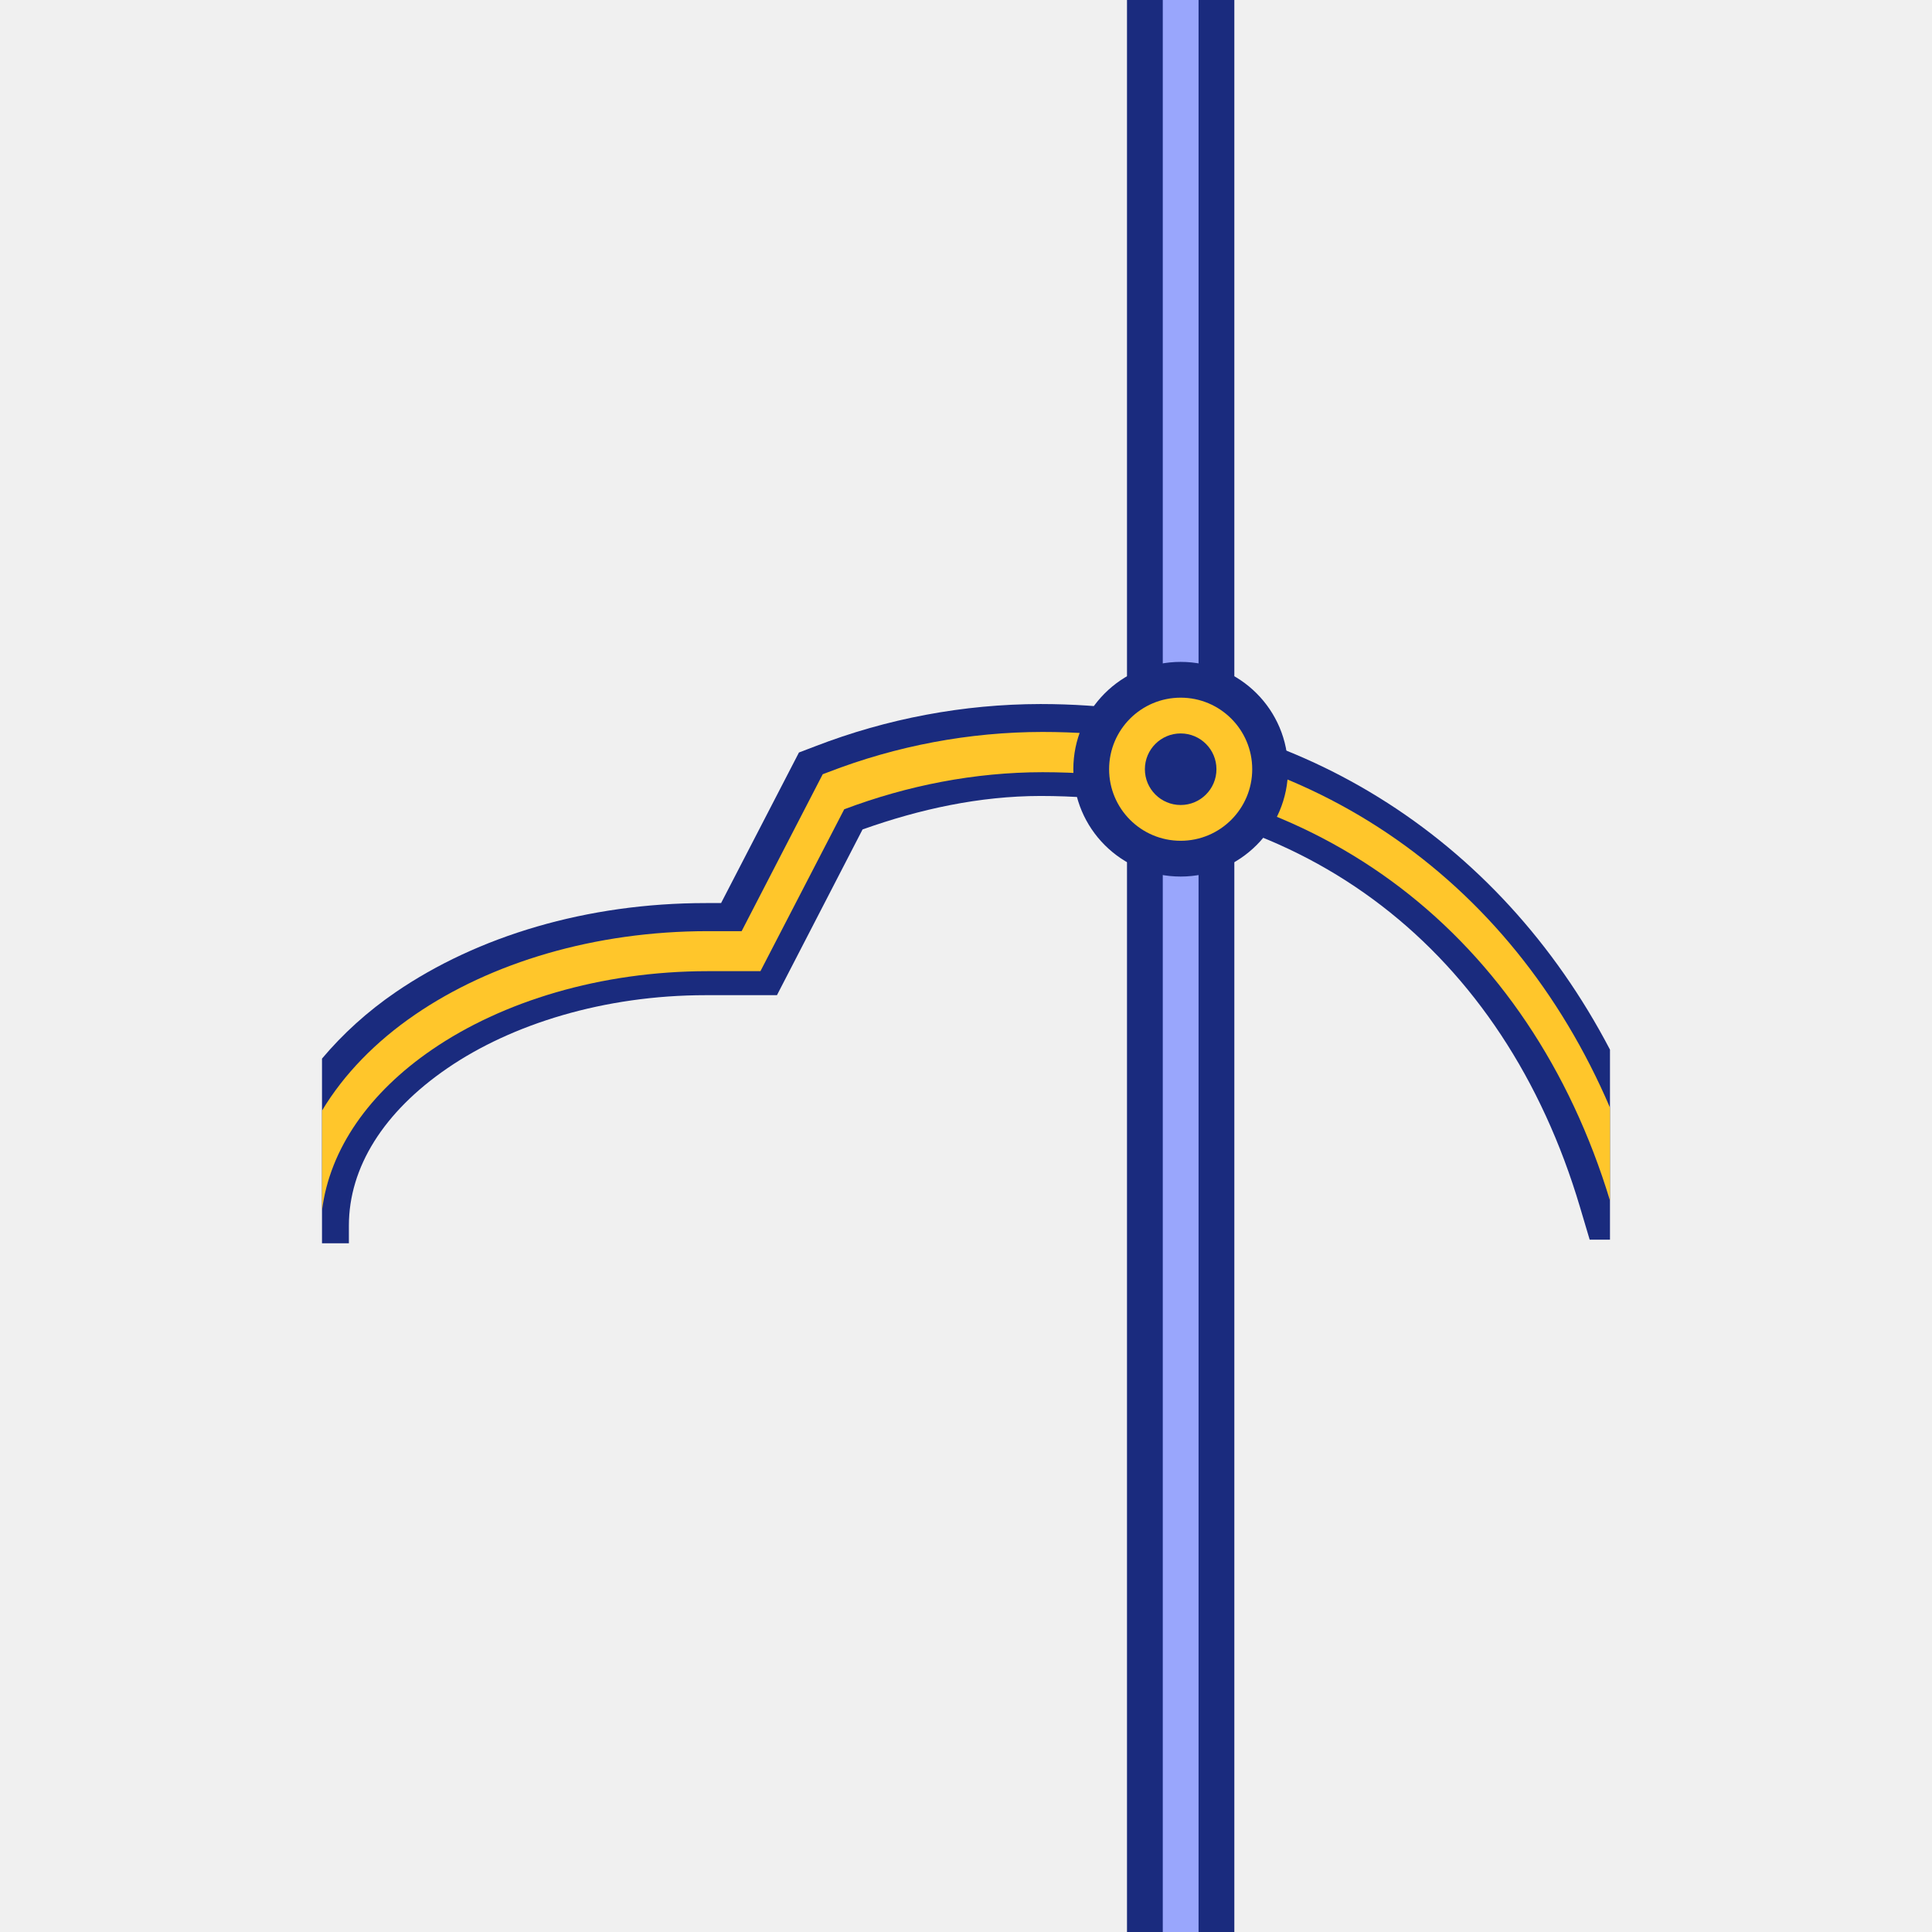
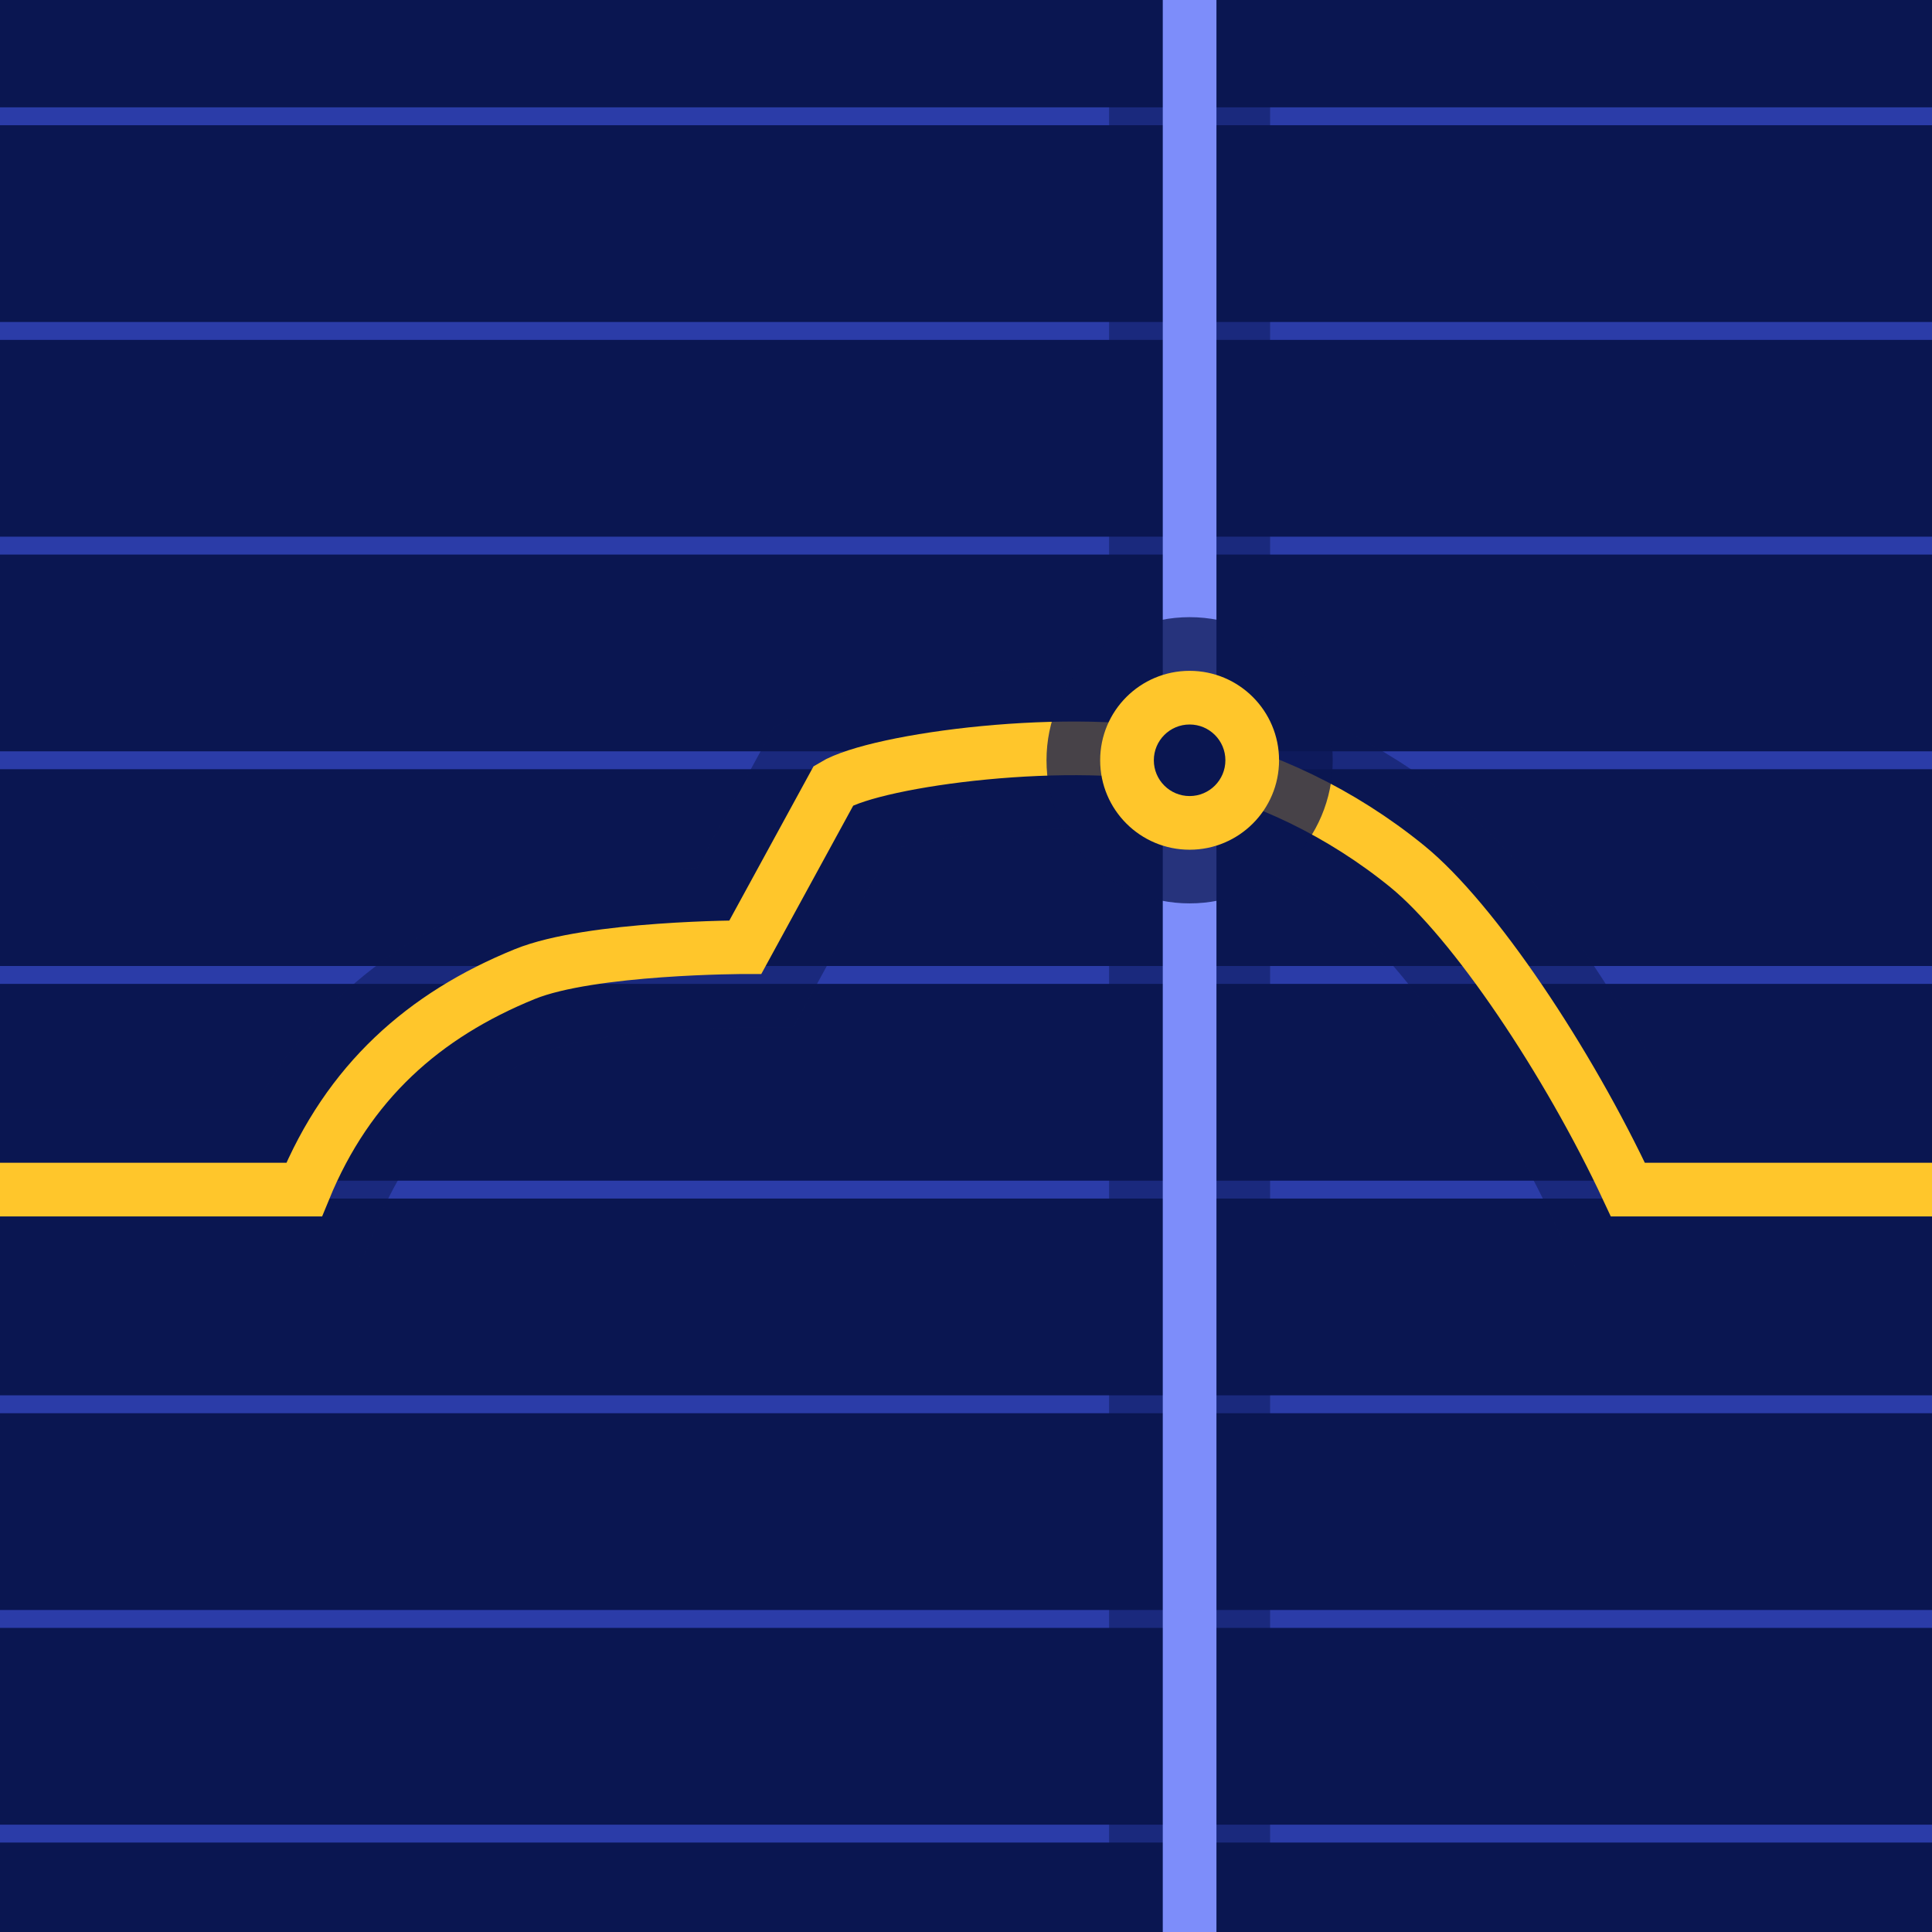
- <svg xmlns="http://www.w3.org/2000/svg" width="108mm" height="108mm" viewBox="0 0 108 108" version="1.1" id="svg4615">
-   <defs id="defs4609" />
-   <g id="layer1" transform="translate(0,-189)" style="display:none">
-     <rect style="fill:#1a2b7e;fill-opacity:1;stroke:none;stroke-width:1.714;stroke-miterlimit:4;stroke-dasharray:none;stroke-opacity:1;paint-order:markers fill stroke" id="rect5515" width="108" height="108" x="0" y="189" />
-     <rect style="fill:#2036a0;fill-opacity:1;stroke:none;stroke-width:1.714;stroke-miterlimit:4;stroke-dasharray:none;stroke-opacity:1;paint-order:markers fill stroke" id="rect5493" width="108" height="2" x="0" y="290" />
-     <rect y="278" x="0" height="2" width="108" id="rect5495" style="fill:#2036a0;fill-opacity:1;stroke:none;stroke-width:1.714;stroke-miterlimit:4;stroke-dasharray:none;stroke-opacity:1;paint-order:markers fill stroke" />
-     <rect style="fill:#2036a0;fill-opacity:1;stroke:none;stroke-width:1.714;stroke-miterlimit:4;stroke-dasharray:none;stroke-opacity:1;paint-order:markers fill stroke" id="rect5497" width="108" height="2" x="0" y="266" />
-     <rect y="254" x="0" height="2" width="108" id="rect5499" style="fill:#2036a0;fill-opacity:1;stroke:none;stroke-width:1.714;stroke-miterlimit:4;stroke-dasharray:none;stroke-opacity:1;paint-order:markers fill stroke" />
-     <rect style="fill:#2036a0;fill-opacity:1;stroke:none;stroke-width:1.714;stroke-miterlimit:4;stroke-dasharray:none;stroke-opacity:1;paint-order:markers fill stroke" id="rect5501" width="108" height="2" x="0" y="242" />
-     <rect y="230" x="0" height="2" width="108" id="rect5503" style="fill:#2036a0;fill-opacity:1;stroke:none;stroke-width:1.714;stroke-miterlimit:4;stroke-dasharray:none;stroke-opacity:1;paint-order:markers fill stroke" />
-     <rect style="fill:#2036a0;fill-opacity:1;stroke:none;stroke-width:1.714;stroke-miterlimit:4;stroke-dasharray:none;stroke-opacity:1;paint-order:markers fill stroke" id="rect5505" width="108" height="2" x="0" y="218" />
-     <rect y="206" x="0" height="2" width="108" id="rect5507" style="fill:#2036a0;fill-opacity:1;stroke:none;stroke-width:1.714;stroke-miterlimit:4;stroke-dasharray:none;stroke-opacity:1;paint-order:markers fill stroke" />
-     <rect style="fill:#2036a0;fill-opacity:1;stroke:none;stroke-width:1.714;stroke-miterlimit:4;stroke-dasharray:none;stroke-opacity:1;paint-order:markers fill stroke" id="rect5509" width="108" height="2" x="0" y="194" />
+ <svg xmlns="http://www.w3.org/2000/svg" xmlns:xlink="http://www.w3.org/1999/xlink" version="1.1" id="Layer_1" width="108" height="108" viewBox="0 0 108 108" overflow="visible" enable-background="new 0 0 108.3 108.3" xml:space="preserve" style="overflow:visible">
+   <defs id="defs137">
+     <defs id="defs15">
+       <rect id="XMLID_3_" x="0.15" y="0.15" width="108" height="108" />
+     </defs>
+     <clipPath id="XMLID_24_">
+       <use xlink:href="#XMLID_3_" id="use17" x="0" y="0" width="100%" height="100%" />
+     </clipPath>
+     <defs id="defs119">
+       <rect id="XMLID_21_" x="18.15" y="18.15" width="72" height="72" />
+     </defs>
+     <clipPath id="XMLID_33_">
+       <use xlink:href="#XMLID_21_" id="use121" x="0" y="0" width="100%" height="100%" />
+     </clipPath>
+   </defs>
+   <g id="layer3" style="display:inline">
+     <rect ry="3.934" y="-90" x="19" height="72" width="72" id="rect4581" style="overflow:visible;opacity:1;fill:#000000;fill-opacity:0.327;stroke:none;stroke-width:1;stroke-linecap:butt;stroke-linejoin:miter;stroke-miterlimit:10;stroke-dasharray:none;stroke-dashoffset:0;stroke-opacity:1;paint-order:markers stroke fill" transform="rotate(90)" />
+     <circle style="overflow:visible;opacity:1;fill:#000000;fill-opacity:0.327;stroke:none;stroke-width:1;stroke-linecap:butt;stroke-linejoin:miter;stroke-miterlimit:10;stroke-dasharray:none;stroke-dashoffset:0;stroke-opacity:1;paint-order:markers stroke fill" id="path4792" cx="-54" cy="55" transform="scale(-1,1)" r="36" />
+     <rect transform="rotate(90)" style="overflow:visible;opacity:1;fill:#000000;fill-opacity:0.327;stroke:none;stroke-width:1;stroke-linecap:butt;stroke-linejoin:miter;stroke-miterlimit:10;stroke-dasharray:none;stroke-dashoffset:0;stroke-opacity:1;paint-order:markers stroke fill" id="rect4806" width="44" height="44" x="33" y="-76" ry="2.404" />
+     <rect style="overflow:visible;opacity:1;fill:#000000;fill-opacity:0.327;stroke:none;stroke-width:1;stroke-linecap:butt;stroke-linejoin:miter;stroke-miterlimit:10;stroke-dasharray:none;stroke-dashoffset:0;stroke-opacity:1;paint-order:markers stroke fill" id="rect4802" width="52" height="36" x="28" y="37" ry="1.967" />
+     <rect ry="1.967" y="-72" x="29" height="36" width="52" id="rect4804" style="overflow:visible;opacity:1;fill:#000000;fill-opacity:0.327;stroke:none;stroke-width:1;stroke-linecap:butt;stroke-linejoin:miter;stroke-miterlimit:10;stroke-dasharray:none;stroke-dashoffset:0;stroke-opacity:1;paint-order:markers stroke fill" transform="rotate(90)" />
+     <circle r="26" transform="scale(-1,1)" cy="55" cx="-54" id="circle4798" style="overflow:visible;opacity:1;fill:#000000;fill-opacity:0.327;stroke:none;stroke-width:1;stroke-linecap:butt;stroke-linejoin:miter;stroke-miterlimit:10;stroke-dasharray:none;stroke-dashoffset:0;stroke-opacity:1;paint-order:markers stroke fill" />
+     <circle style="overflow:visible;opacity:1;fill:#000000;fill-opacity:0.327;stroke:none;stroke-width:1;stroke-linecap:butt;stroke-linejoin:miter;stroke-miterlimit:10;stroke-dasharray:none;stroke-dashoffset:0;stroke-opacity:1;paint-order:markers stroke fill" id="circle4800" cx="-54" cy="55" transform="scale(-1,1)" r="18" />
+   </g>
+   <g id="layer1" style="display:inline">
+     <rect style="display:inline;fill:#0a1651;fill-opacity:1;stroke:none;stroke-width:6.478;stroke-miterlimit:4;stroke-dasharray:none;stroke-opacity:1;paint-order:markers fill stroke" id="rect5515" width="108" height="108" x="0" y="4.5666016e-007" />
+     <g id="g4761" style="fill:none;fill-opacity:1;stroke:#2b3ca8;stroke-width:1;stroke-miterlimit:4;stroke-dasharray:none;stroke-opacity:1" transform="translate(0,0.50003)">
+       <path id="path4668" d="M 0,18 H 108" style="fill:none;fill-opacity:1;stroke:#2b3ca8;stroke-width:1;stroke-linecap:butt;stroke-linejoin:miter;stroke-miterlimit:4;stroke-dasharray:none;stroke-opacity:1" />
+       <path style="fill:none;fill-opacity:1;stroke:#2b3ca8;stroke-width:1;stroke-linecap:butt;stroke-linejoin:miter;stroke-miterlimit:4;stroke-dasharray:none;stroke-opacity:1" d="M 0,6 H 108" id="path4670" />
+       <path style="fill:none;fill-opacity:1;stroke:#2b3ca8;stroke-width:1;stroke-linecap:butt;stroke-linejoin:miter;stroke-miterlimit:4;stroke-dasharray:none;stroke-opacity:1" d="M 0,30 H 108" id="path4672" />
+       <path id="path4674" d="M 0,42 H 108" style="fill:none;fill-opacity:1;stroke:#2b3ca8;stroke-width:1;stroke-linecap:butt;stroke-linejoin:miter;stroke-miterlimit:4;stroke-dasharray:none;stroke-opacity:1" />
+       <path style="fill:none;fill-opacity:1;stroke:#2b3ca8;stroke-width:1;stroke-linecap:butt;stroke-linejoin:miter;stroke-miterlimit:4;stroke-dasharray:none;stroke-opacity:1" d="M 0,54 H 108" id="path4676" />
+       <path id="path4678" d="M 0,66 H 108" style="fill:none;fill-opacity:1;stroke:#2b3ca8;stroke-width:1;stroke-linecap:butt;stroke-linejoin:miter;stroke-miterlimit:4;stroke-dasharray:none;stroke-opacity:1" />
+       <path style="fill:none;fill-opacity:1;stroke:#2b3ca8;stroke-width:1;stroke-linecap:butt;stroke-linejoin:miter;stroke-miterlimit:4;stroke-dasharray:none;stroke-opacity:1" d="M 0,78 H 108" id="path4680" />
+       <path id="path4682" d="M 0,90 H 108" style="fill:none;fill-opacity:1;stroke:#2b3ca8;stroke-width:1;stroke-linecap:butt;stroke-linejoin:miter;stroke-miterlimit:4;stroke-dasharray:none;stroke-opacity:1" />
+       <path style="fill:none;fill-opacity:1;stroke:#2b3ca8;stroke-width:1;stroke-linecap:butt;stroke-linejoin:miter;stroke-miterlimit:4;stroke-dasharray:none;stroke-opacity:1" d="M 0,102 H 108" id="path4684" />
+     </g>
  </g>
  <g id="layer2" style="display:inline">
-     <rect y="0" x="63" height="108" width="6" id="rect5513" style="display:inline;fill:#1a2b7e;fill-opacity:1;stroke:none;stroke-width:1.714;stroke-miterlimit:4;stroke-dasharray:none;stroke-opacity:1;paint-order:markers fill stroke" />
-     <rect style="display:inline;fill:#99a6fc;fill-opacity:1;stroke:none;stroke-width:1.714;stroke-miterlimit:4;stroke-dasharray:none;stroke-opacity:1;paint-order:markers fill stroke" id="rect5511" width="2" height="108" x="65" y="0" />
-     <path id="path4963" d="m 58.162,39.356 c -4.308,0.007 -8.577,0.811 -12.603,2.367 l -0.897,0.342 -4.353,8.417 h -0.85 c -6.651,0 -12.76,1.845 -17.347,4.985 -1.566,1.072 -2.948,2.326 -4.112,3.71 V 69.5 h 1.503 v -0.988 c 0,-3.248 1.931,-6.351 5.518,-8.806 3.586,-2.455 8.747,-4.075 14.437,-4.075 h 3.974 l 4.785,-9.264 c 3.212,-1.143 6.542,-1.867 9.944,-1.872 14.885,0.007 25.913,8.694 30.157,22.969 l 0.546,1.835 h 1.135 V 58.675 C 83.8,46.822 72.326,39.362 58.162,39.356 Z" style="color:#000000;font-style:normal;font-variant:normal;font-weight:normal;font-stretch:normal;font-size:medium;line-height:normal;font-family:sans-serif;font-variant-ligatures:normal;font-variant-position:normal;font-variant-caps:normal;font-variant-numeric:normal;font-variant-alternates:normal;font-feature-settings:normal;text-indent:0;text-align:start;text-decoration:none;text-decoration-line:none;text-decoration-style:solid;text-decoration-color:#000000;letter-spacing:normal;word-spacing:normal;text-transform:none;writing-mode:lr-tb;direction:ltr;text-orientation:mixed;dominant-baseline:auto;baseline-shift:baseline;text-anchor:start;white-space:normal;shape-padding:0;clip-rule:nonzero;display:inline;overflow:visible;visibility:visible;opacity:1;isolation:auto;mix-blend-mode:normal;color-interpolation:sRGB;color-interpolation-filters:linearRGB;solid-color:#000000;solid-opacity:1;vector-effect:none;fill:#1a2b7e;fill-opacity:1;fill-rule:nonzero;stroke:none;stroke-width:5.143;stroke-linecap:butt;stroke-linejoin:miter;stroke-miterlimit:4;stroke-dasharray:none;stroke-dashoffset:0;stroke-opacity:1;paint-order:markers stroke fill;color-rendering:auto;image-rendering:auto;shape-rendering:auto;text-rendering:auto;enable-background:accumulate" />
-     <path id="path4961-0" d="m 58.275,40.916 c -4.097,0.005 -8.152,0.769 -11.983,2.25 l -0.301,0.114 -4.533,8.772 h -1.885 c -6.331,0 -12.119,1.755 -16.373,4.667 -2.19,1.499 -3.975,3.325 -5.2,5.367 v 5.575 c 0.432,-3.449 2.654,-6.593 6.161,-8.993 3.92,-2.684 9.401,-4.379 15.412,-4.379 h 2.936 l 4.684,-9.05 c 3.558,-1.339 7.291,-2.067 11.083,-2.073 15.491,0.007 27.242,9.196 31.724,23.95 V 61.919 C 84.467,49.001 72.911,40.922 58.275,40.916 Z" style="color:#000000;font-style:normal;font-variant:normal;font-weight:normal;font-stretch:normal;font-size:medium;line-height:normal;font-family:sans-serif;font-variant-ligatures:normal;font-variant-position:normal;font-variant-caps:normal;font-variant-numeric:normal;font-variant-alternates:normal;font-feature-settings:normal;text-indent:0;text-align:start;text-decoration:none;text-decoration-line:none;text-decoration-style:solid;text-decoration-color:#000000;letter-spacing:normal;word-spacing:normal;text-transform:none;writing-mode:lr-tb;direction:ltr;text-orientation:mixed;dominant-baseline:auto;baseline-shift:baseline;text-anchor:start;white-space:normal;shape-padding:0;clip-rule:nonzero;display:inline;overflow:visible;visibility:visible;opacity:1;isolation:auto;mix-blend-mode:normal;color-interpolation:sRGB;color-interpolation-filters:linearRGB;solid-color:#000000;solid-opacity:1;vector-effect:none;fill:#ffc62b;fill-opacity:1;fill-rule:nonzero;stroke:none;stroke-width:1.714;stroke-linecap:butt;stroke-linejoin:miter;stroke-miterlimit:4;stroke-dasharray:none;stroke-dashoffset:0;stroke-opacity:1;paint-order:markers stroke fill;color-rendering:auto;image-rendering:auto;shape-rendering:auto;text-rendering:auto;enable-background:accumulate" />
-     <circle style="display:inline;fill:#1a2b7e;fill-opacity:1;stroke:none;stroke-width:8;stroke-miterlimit:4;stroke-dasharray:none;stroke-opacity:1;paint-order:markers fill stroke" id="path5522" cx="66" cy="43" r="6" />
-     <circle style="display:inline;fill:#ffc62b;fill-opacity:1;stroke:none;stroke-width:8;stroke-miterlimit:4;stroke-dasharray:none;stroke-opacity:1;paint-order:markers fill stroke" id="circle5530" cx="66" cy="43" r="4" />
-     <circle r="2" cy="43" cx="66" id="circle5528" style="display:inline;fill:#1a2b7e;fill-opacity:1;stroke:none;stroke-width:8;stroke-miterlimit:4;stroke-dasharray:none;stroke-opacity:1;paint-order:markers fill stroke" />
+     <path id="path4666" d="M 66.5,0 V 108" style="opacity:0.5;fill:none;stroke:#0a1651;stroke-width:9;stroke-linecap:butt;stroke-linejoin:miter;stroke-miterlimit:4;stroke-dasharray:none;stroke-opacity:1" />
+     <path style="opacity:0.5;fill:none;fill-opacity:1;stroke:#0a1651;stroke-width:9;stroke-linecap:butt;stroke-linejoin:miter;stroke-miterlimit:4;stroke-dasharray:none;stroke-dashoffset:0;stroke-opacity:1" d="m 0,66.5 h 17 c 2.467,-6.023 6.705,-9.755 12.333,-12.046 3.7,-1.506 12.333,-1.506 12.333,-1.506 l 4.933,-9.034 c 2.435,-1.473 13.446,-2.913 19.733,-1.506 4.347,0.973 8.649,3.024 12.333,6.023 C 82.367,51.443 87.657,59.337 91,66.5 h 17" id="path4560" />
+     <path style="fill:none;fill-opacity:1;stroke:#7d8dfa;stroke-width:3;stroke-linecap:butt;stroke-linejoin:miter;stroke-miterlimit:4;stroke-dasharray:none;stroke-opacity:1" d="M 66.5,0 V 108" id="path4664" />
+     <path id="path4894" d="m 0,66.5 h 17 c 2.467,-6.023 6.705,-9.755 12.333,-12.046 3.7,-1.506 12.333,-1.506 12.333,-1.506 l 4.933,-9.034 c 2.435,-1.473 13.446,-2.913 19.733,-1.506 4.347,0.973 8.649,3.024 12.333,6.023 C 82.367,51.443 87.657,59.337 91,66.5 h 17" style="fill:none;fill-opacity:1;stroke:#ffc62b;stroke-width:3;stroke-linecap:butt;stroke-linejoin:miter;stroke-miterlimit:4;stroke-dasharray:none;stroke-opacity:1" />
+     <circle r="8" cy="42.5" cx="66.5" id="circle4662-5" style="display:inline;overflow:visible;opacity:0.75;fill:#0a1651;fill-opacity:1;stroke:none;stroke-width:4;stroke-miterlimit:4;stroke-dasharray:none;stroke-opacity:1;paint-order:markers fill stroke" />
+     <circle style="display:inline;fill:#ffc62b;fill-opacity:1;stroke:none;stroke-width:30.236;stroke-miterlimit:4;stroke-dasharray:none;stroke-opacity:1;paint-order:markers fill stroke" id="circle5530" cx="66.5" cy="42.5" r="5" />
+     <circle r="2" cy="42.5" cx="66.5" id="circle5528" style="display:inline;opacity:1;fill:#0a1651;fill-opacity:1;stroke:none;stroke-width:30.236;stroke-miterlimit:4;stroke-dasharray:none;stroke-opacity:1;paint-order:markers fill stroke" />
+   </g>
+   <g id="layer4" style="display:none">
+     <path style="display:inline;overflow:visible;opacity:1;fill:#ffffff;fill-opacity:1;stroke:none;stroke-width:1;stroke-linecap:butt;stroke-linejoin:miter;stroke-miterlimit:4;stroke-dasharray:none;stroke-dashoffset:0;stroke-opacity:1;paint-order:markers stroke fill" d="M 5e-7,0 V 108 H 108 V 0 Z M 21.934,18 H 86.066 C 88.246,18 90,19.754 90,21.934 V 86.066 C 90,88.246 88.246,90 86.066,90 H 21.934 C 19.754,90 18,88.246 18,86.066 V 21.934 C 18,19.754 19.754,18 21.934,18 Z" id="rect4628-3" />
+   </g>
+   <g id="layer5" style="display:none">
+     <path style="display:inline;overflow:visible;opacity:1;fill:#ffffff;fill-opacity:1;stroke:none;stroke-width:1;stroke-linecap:butt;stroke-linejoin:miter;stroke-miterlimit:4;stroke-dasharray:none;stroke-dashoffset:0;stroke-opacity:1;paint-order:markers stroke fill" d="M -2.5e-6,0 V 108 H 108 V 0 Z M 54,18 a 36,36 0 0 1 36,36 36,36 0 0 1 -36,36 36,36 0 0 1 -36,-36 36,36 0 0 1 36,-36 z" id="rect4628-6" />
  </g>
</svg>
